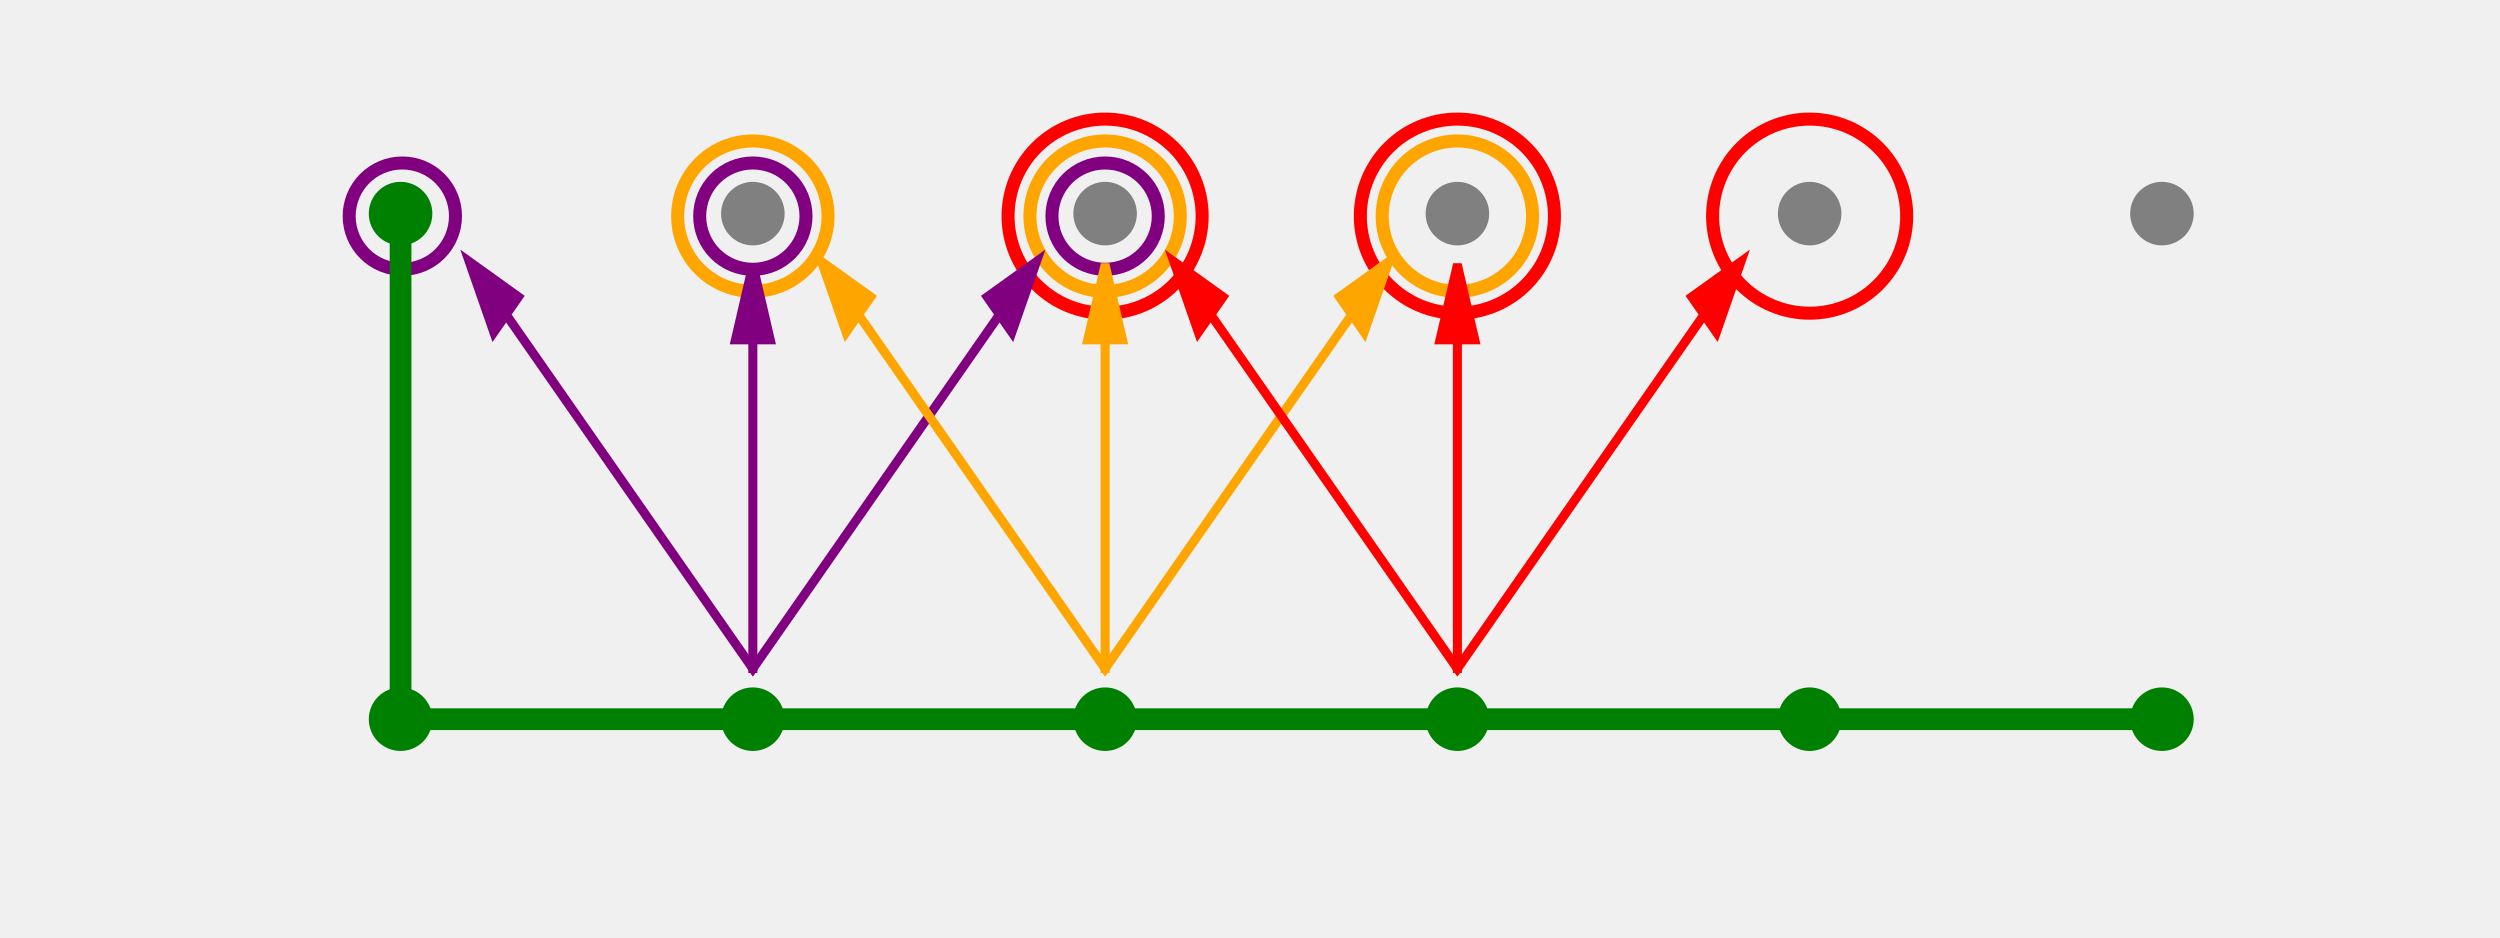
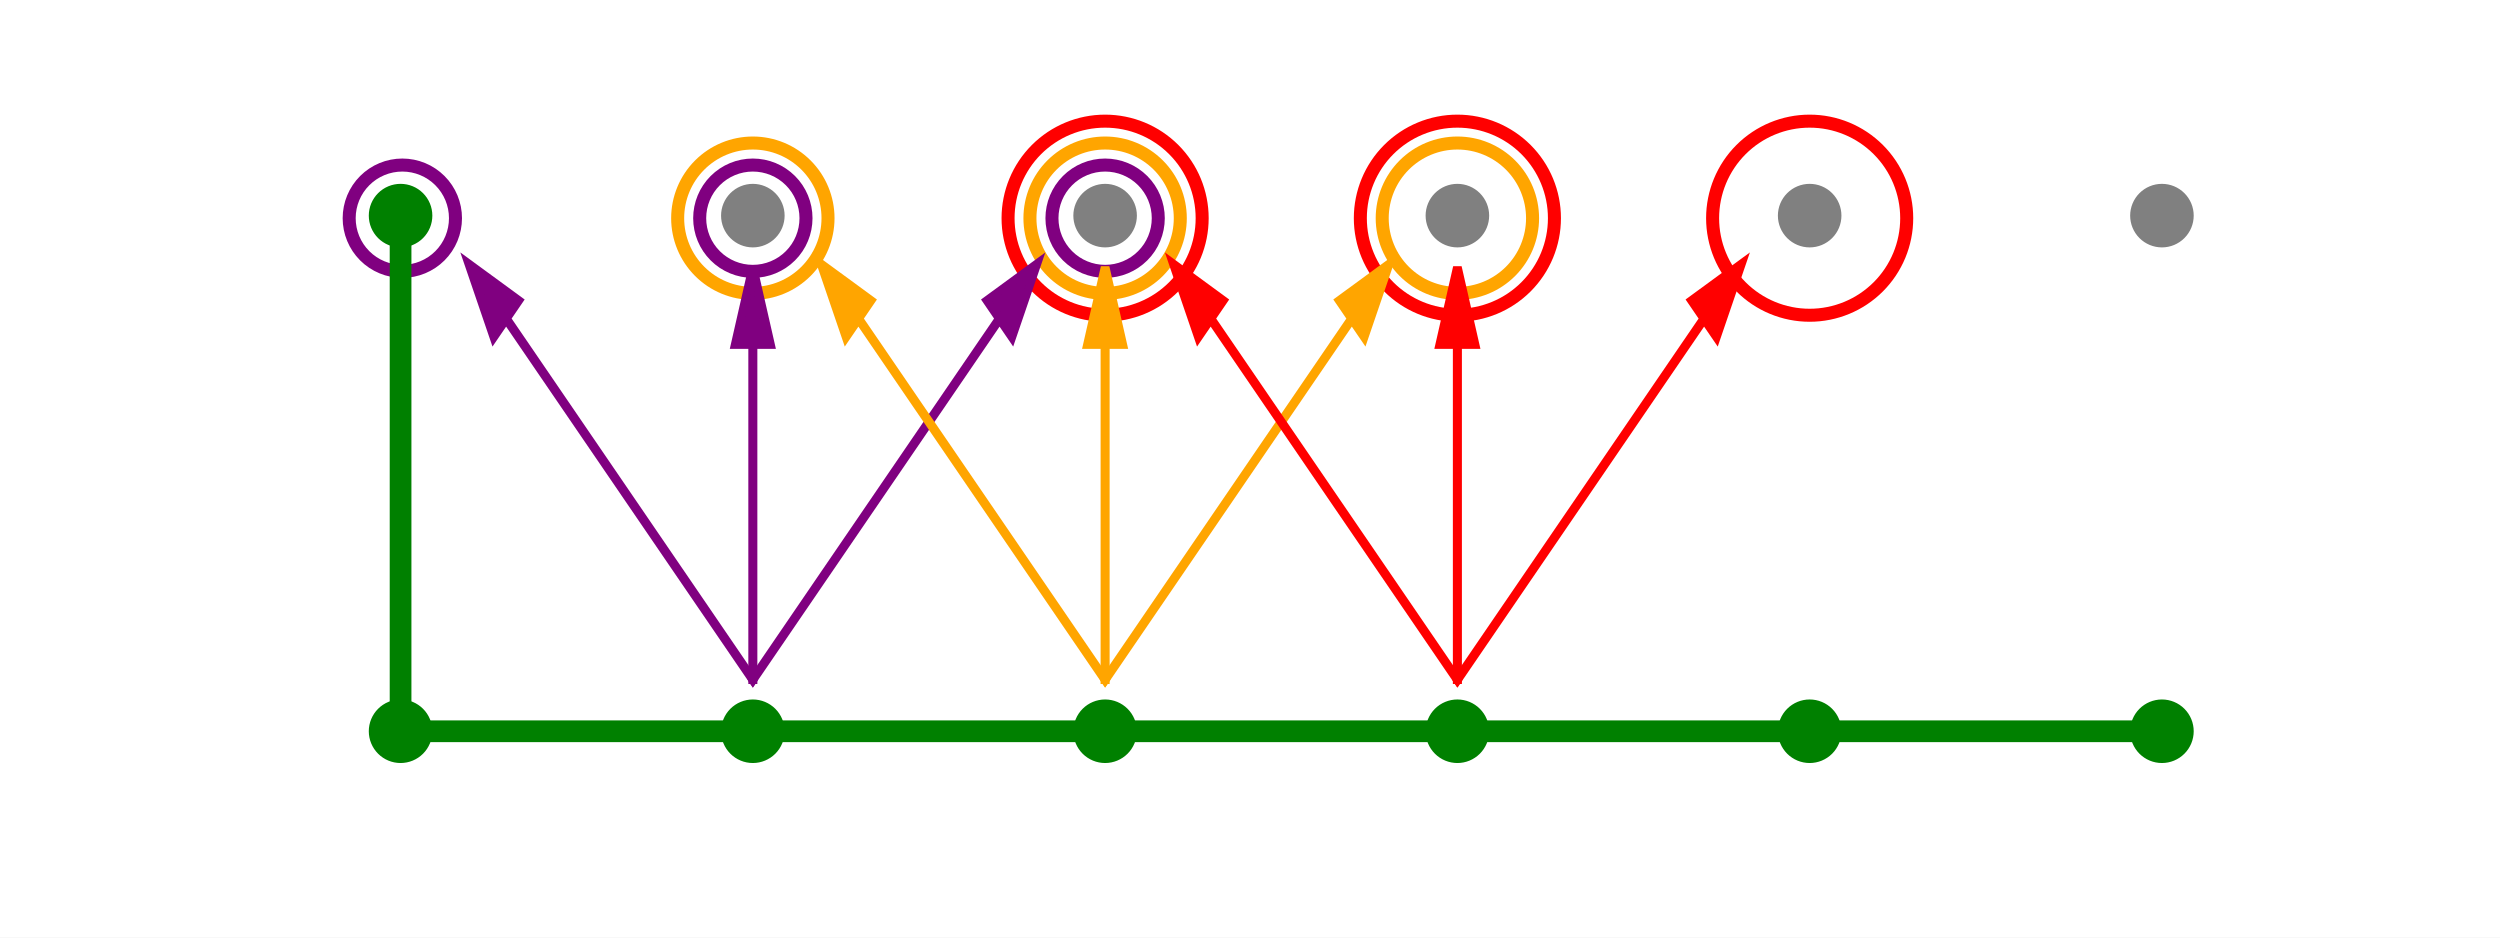
<svg xmlns="http://www.w3.org/2000/svg" xmlns:xlink="http://www.w3.org/1999/xlink" width="576pt" height="216pt" viewBox="0 0 576 216" version="1.1">
  <defs>
    <style type="text/css">*{stroke-linejoin: round; stroke-linecap: butt}</style>
  </defs>
  <g id="figure_1">
    <g id="patch_1">
-       <path d="M 0 216  L 576 216  L 576 0  L 0 0  L 0 216  z " style="fill: none" />
+       <path d="M 0 216  L 576 216  L 576 0  L 0 0  z " style="fill: #ffffff" />
    </g>
    <g id="axes_1">
      <g id="PathCollection_1">
        <defs>
-           <path id="mdf86a1cbf1" d="M 0 7.071  C 1.875 7.071 3.674 6.326 5 5  C 6.326 3.674 7.071 1.875 7.071 0  C 7.071 -1.875 6.326 -3.674 5 -5  C 3.674 -6.326 1.875 -7.071 0 -7.071  C -1.875 -7.071 -3.674 -6.326 -5 -5  C -6.326 -3.674 -7.071 -1.875 -7.071 0  C -7.071 1.875 -6.326 3.674 -5 5  C -3.674 6.326 -1.875 7.071 0 7.071  z " style="stroke: #008000; stroke-width: 0.5" />
+           <path id="me6ae50fb63" d="M 0 7.071  C 1.875 7.071 3.674 6.326 5 5  C 6.326 3.674 7.071 1.875 7.071 0  C 7.071 -1.875 6.326 -3.674 5 -5  C 3.674 -6.326 1.875 -7.071 0 -7.071  C -1.875 -7.071 -3.674 -6.326 -5 -5  C -6.326 -3.674 -7.071 -1.875 -7.071 0  C -7.071 1.875 -6.326 3.674 -5 5  C -3.674 6.326 -1.875 7.071 0 7.071  z " style="stroke: #008000; stroke-width: 0.5" />
        </defs>
-         <g clip-path="url(#pdf015b00cf)">
-           <use xlink:href="#mdf86a1cbf1" x="92.291" y="165.703" style="fill: #008000; stroke: #008000; stroke-width: 0.5" />
+         <g clip-path="url(#p4af52aa7e8)">
+           <use xlink:href="#me6ae50fb63" x="92.291" y="168.48" style="fill: #008000; stroke: #008000; stroke-width: 0.5" />
        </g>
      </g>
      <g id="PathCollection_2">
-         <g clip-path="url(#pdf015b00cf)">
-           <use xlink:href="#mdf86a1cbf1" x="173.455" y="165.703" style="fill: #008000; stroke: #008000; stroke-width: 0.5" />
+         <g clip-path="url(#p4af52aa7e8)">
+           <use xlink:href="#me6ae50fb63" x="173.455" y="168.48" style="fill: #008000; stroke: #008000; stroke-width: 0.5" />
        </g>
      </g>
      <g id="PathCollection_3">
-         <g clip-path="url(#pdf015b00cf)">
-           <use xlink:href="#mdf86a1cbf1" x="254.618" y="165.703" style="fill: #008000; stroke: #008000; stroke-width: 0.5" />
+         <g clip-path="url(#p4af52aa7e8)">
+           <use xlink:href="#me6ae50fb63" x="254.618" y="168.48" style="fill: #008000; stroke: #008000; stroke-width: 0.5" />
        </g>
      </g>
      <g id="PathCollection_4">
-         <g clip-path="url(#pdf015b00cf)">
-           <use xlink:href="#mdf86a1cbf1" x="335.782" y="165.703" style="fill: #008000; stroke: #008000; stroke-width: 0.5" />
+         <g clip-path="url(#p4af52aa7e8)">
+           <use xlink:href="#me6ae50fb63" x="335.782" y="168.48" style="fill: #008000; stroke: #008000; stroke-width: 0.5" />
        </g>
      </g>
      <g id="PathCollection_5">
-         <g clip-path="url(#pdf015b00cf)">
-           <use xlink:href="#mdf86a1cbf1" x="416.945" y="165.703" style="fill: #008000; stroke: #008000; stroke-width: 0.5" />
+         <g clip-path="url(#p4af52aa7e8)">
+           <use xlink:href="#me6ae50fb63" x="416.945" y="168.48" style="fill: #008000; stroke: #008000; stroke-width: 0.5" />
        </g>
      </g>
      <g id="PathCollection_6">
-         <g clip-path="url(#pdf015b00cf)">
-           <use xlink:href="#mdf86a1cbf1" x="498.109" y="165.703" style="fill: #008000; stroke: #008000; stroke-width: 0.5" />
+         <g clip-path="url(#p4af52aa7e8)">
+           <use xlink:href="#me6ae50fb63" x="498.109" y="168.48" style="fill: #008000; stroke: #008000; stroke-width: 0.5" />
        </g>
      </g>
      <g id="PathCollection_7">
-         <g clip-path="url(#pdf015b00cf)">
-           <use xlink:href="#mdf86a1cbf1" x="92.291" y="49.217" style="fill: #008000; stroke: #008000; stroke-width: 0.5" />
+         <g clip-path="url(#p4af52aa7e8)">
+           <use xlink:href="#me6ae50fb63" x="92.291" y="49.68" style="fill: #008000; stroke: #008000; stroke-width: 0.5" />
        </g>
      </g>
      <g id="PathCollection_8">
-         <path d="M 92.697 62.047  C 95.945 62.047 99.06 60.757 101.357 58.46  C 103.654 56.163 104.944 53.048 104.944 49.8  C 104.944 46.552 103.654 43.436 101.357 41.139  C 99.06 38.843 95.945 37.552 92.697 37.552  C 89.449 37.552 86.333 38.843 84.036 41.139  C 81.74 43.436 80.449 46.552 80.449 49.8  C 80.449 53.048 81.74 56.163 84.036 58.46  C 86.333 60.757 89.449 62.047 92.697 62.047  L 92.697 62.047  z " clip-path="url(#pdf015b00cf)" style="fill: none; stroke: #800080; stroke-width: 3" />
+         <path d="M 92.697 62.521  C 95.945 62.521 99.06 61.231 101.357 58.934  C 103.654 56.638 104.944 53.522 104.944 50.274  C 104.944 47.026 103.654 43.91 101.357 41.614  C 99.06 39.317 95.945 38.027 92.697 38.027  C 89.449 38.027 86.333 39.317 84.036 41.614  C 81.74 43.91 80.449 47.026 80.449 50.274  C 80.449 53.522 81.74 56.638 84.036 58.934  C 86.333 61.231 89.449 62.521 92.697 62.521  L 92.697 62.521  z " clip-path="url(#p4af52aa7e8)" style="fill: none; stroke: #800080; stroke-width: 3" />
      </g>
      <g id="PathCollection_9">
        <defs>
-           <path id="ma456d2fbce" d="M 0 7.071  C 1.875 7.071 3.674 6.326 5 5  C 6.326 3.674 7.071 1.875 7.071 0  C 7.071 -1.875 6.326 -3.674 5 -5  C 3.674 -6.326 1.875 -7.071 0 -7.071  C -1.875 -7.071 -3.674 -6.326 -5 -5  C -6.326 -3.674 -7.071 -1.875 -7.071 0  C -7.071 1.875 -6.326 3.674 -5 5  C -3.674 6.326 -1.875 7.071 0 7.071  z " style="stroke: #808080; stroke-width: 0.5" />
+           <path id="m5800c747bb" d="M 0 7.071  C 1.875 7.071 3.674 6.326 5 5  C 6.326 3.674 7.071 1.875 7.071 0  C 7.071 -1.875 6.326 -3.674 5 -5  C 3.674 -6.326 1.875 -7.071 0 -7.071  C -1.875 -7.071 -3.674 -6.326 -5 -5  C -6.326 -3.674 -7.071 -1.875 -7.071 0  C -7.071 1.875 -6.326 3.674 -5 5  C -3.674 6.326 -1.875 7.071 0 7.071  z " style="stroke: #808080; stroke-width: 0.5" />
        </defs>
-         <g clip-path="url(#pdf015b00cf)">
-           <use xlink:href="#ma456d2fbce" x="173.455" y="49.217" style="fill: #808080; stroke: #808080; stroke-width: 0.5" />
+         <g clip-path="url(#p4af52aa7e8)">
+           <use xlink:href="#m5800c747bb" x="173.455" y="49.68" style="fill: #808080; stroke: #808080; stroke-width: 0.5" />
        </g>
      </g>
      <g id="PathCollection_10">
-         <path d="M 173.455 62.047  C 176.703 62.047 179.818 60.757 182.115 58.46  C 184.412 56.163 185.702 53.048 185.702 49.8  C 185.702 46.552 184.412 43.436 182.115 41.139  C 179.818 38.843 176.703 37.552 173.455 37.552  C 170.206 37.552 167.091 38.843 164.794 41.139  C 162.498 43.436 161.207 46.552 161.207 49.8  C 161.207 53.048 162.498 56.163 164.794 58.46  C 167.091 60.757 170.206 62.047 173.455 62.047  L 173.455 62.047  z " clip-path="url(#pdf015b00cf)" style="fill: none; stroke: #800080; stroke-width: 3" />
+         <path d="M 173.455 62.521  C 176.703 62.521 179.818 61.231 182.115 58.934  C 184.412 56.638 185.702 53.522 185.702 50.274  C 185.702 47.026 184.412 43.91 182.115 41.614  C 179.818 39.317 176.703 38.027 173.455 38.027  C 170.206 38.027 167.091 39.317 164.794 41.614  C 162.498 43.91 161.207 47.026 161.207 50.274  C 161.207 53.522 162.498 56.638 164.794 58.934  C 167.091 61.231 170.206 62.521 173.455 62.521  L 173.455 62.521  z " clip-path="url(#p4af52aa7e8)" style="fill: none; stroke: #800080; stroke-width: 3" />
      </g>
      <g id="PathCollection_11">
-         <path d="M 173.455 67.12  C 178.048 67.12 182.454 65.295 185.702 62.047  C 188.95 58.799 190.775 54.393 190.775 49.8  C 190.775 45.206 188.95 40.8 185.702 37.552  C 182.454 34.304 178.048 32.479 173.455 32.479  C 168.861 32.479 164.455 34.304 161.207 37.552  C 157.959 40.8 156.134 45.206 156.134 49.8  C 156.134 54.393 157.959 58.799 161.207 62.047  C 164.455 65.295 168.861 67.12 173.455 67.12  L 173.455 67.12  z " clip-path="url(#pdf015b00cf)" style="fill: none; stroke: #ffa500; stroke-width: 3" />
+         <path d="M 173.455 67.595  C 178.048 67.595 182.454 65.77 185.702 62.521  C 188.95 59.273 190.775 54.867 190.775 50.274  C 190.775 45.681 188.95 41.275 185.702 38.027  C 182.454 34.778 178.048 32.953 173.455 32.953  C 168.861 32.953 164.455 34.778 161.207 38.027  C 157.959 41.275 156.134 45.681 156.134 50.274  C 156.134 54.867 157.959 59.273 161.207 62.521  C 164.455 65.77 168.861 67.595 173.455 67.595  L 173.455 67.595  z " clip-path="url(#p4af52aa7e8)" style="fill: none; stroke: #ffa500; stroke-width: 3" />
      </g>
      <g id="PathCollection_12">
-         <g clip-path="url(#pdf015b00cf)">
-           <use xlink:href="#ma456d2fbce" x="254.618" y="49.217" style="fill: #808080; stroke: #808080; stroke-width: 0.5" />
+         <g clip-path="url(#p4af52aa7e8)">
+           <use xlink:href="#m5800c747bb" x="254.618" y="49.68" style="fill: #808080; stroke: #808080; stroke-width: 0.5" />
        </g>
      </g>
      <g id="PathCollection_13">
-         <path d="M 254.618 62.047  C 257.866 62.047 260.982 60.757 263.278 58.46  C 265.575 56.163 266.866 53.048 266.866 49.8  C 266.866 46.552 265.575 43.436 263.278 41.139  C 260.982 38.843 257.866 37.552 254.618 37.552  C 251.37 37.552 248.255 38.843 245.958 41.139  C 243.661 43.436 242.371 46.552 242.371 49.8  C 242.371 53.048 243.661 56.163 245.958 58.46  C 248.255 60.757 251.37 62.047 254.618 62.047  L 254.618 62.047  z " clip-path="url(#pdf015b00cf)" style="fill: none; stroke: #800080; stroke-width: 3" />
+         <path d="M 254.618 62.521  C 257.866 62.521 260.982 61.231 263.278 58.934  C 265.575 56.638 266.866 53.522 266.866 50.274  C 266.866 47.026 265.575 43.91 263.278 41.614  C 260.982 39.317 257.866 38.027 254.618 38.027  C 251.37 38.027 248.255 39.317 245.958 41.614  C 243.661 43.91 242.371 47.026 242.371 50.274  C 242.371 53.522 243.661 56.638 245.958 58.934  C 248.255 61.231 251.37 62.521 254.618 62.521  L 254.618 62.521  z " clip-path="url(#p4af52aa7e8)" style="fill: none; stroke: #800080; stroke-width: 3" />
      </g>
      <g id="PathCollection_14">
-         <path d="M 254.618 67.12  C 259.212 67.12 263.618 65.295 266.866 62.047  C 270.114 58.799 271.939 54.393 271.939 49.8  C 271.939 45.206 270.114 40.8 266.866 37.552  C 263.618 34.304 259.212 32.479 254.618 32.479  C 250.025 32.479 245.619 34.304 242.371 37.552  C 239.123 40.8 237.298 45.206 237.298 49.8  C 237.298 54.393 239.123 58.799 242.371 62.047  C 245.619 65.295 250.025 67.12 254.618 67.12  L 254.618 67.12  z " clip-path="url(#pdf015b00cf)" style="fill: none; stroke: #ffa500; stroke-width: 3" />
+         <path d="M 254.618 67.595  C 259.212 67.595 263.618 65.77 266.866 62.521  C 270.114 59.273 271.939 54.867 271.939 50.274  C 271.939 45.681 270.114 41.275 266.866 38.027  C 263.618 34.778 259.212 32.953 254.618 32.953  C 250.025 32.953 245.619 34.778 242.371 38.027  C 239.123 41.275 237.298 45.681 237.298 50.274  C 237.298 54.867 239.123 59.273 242.371 62.521  C 245.619 65.77 250.025 67.595 254.618 67.595  L 254.618 67.595  z " clip-path="url(#p4af52aa7e8)" style="fill: none; stroke: #ffa500; stroke-width: 3" />
      </g>
      <g id="PathCollection_15">
-         <path d="M 254.618 72.16  C 260.548 72.16 266.236 69.804 270.43 65.611  C 274.623 61.418 276.979 55.73 276.979 49.8  C 276.979 43.869 274.623 38.181 270.43 33.988  C 266.236 29.795 260.548 27.439 254.618 27.439  C 248.688 27.439 243 29.795 238.807 33.988  C 234.614 38.181 232.258 43.869 232.258 49.8  C 232.258 55.73 234.614 61.418 238.807 65.611  C 243 69.804 248.688 72.16 254.618 72.16  L 254.618 72.16  z " clip-path="url(#pdf015b00cf)" style="fill: none; stroke: #ff0000; stroke-width: 3" />
+         <path d="M 254.618 72.635  C 260.548 72.635 266.236 70.279 270.43 66.085  C 274.623 61.892 276.979 56.204 276.979 50.274  C 276.979 44.344 274.623 38.656 270.43 34.463  C 266.236 30.269 260.548 27.913 254.618 27.913  C 248.688 27.913 243 30.269 238.807 34.463  C 234.614 38.656 232.258 44.344 232.258 50.274  C 232.258 56.204 234.614 61.892 238.807 66.085  C 243 70.279 248.688 72.635 254.618 72.635  L 254.618 72.635  z " clip-path="url(#p4af52aa7e8)" style="fill: none; stroke: #ff0000; stroke-width: 3" />
      </g>
      <g id="PathCollection_16">
-         <g clip-path="url(#pdf015b00cf)">
-           <use xlink:href="#ma456d2fbce" x="335.782" y="49.217" style="fill: #808080; stroke: #808080; stroke-width: 0.5" />
+         <g clip-path="url(#p4af52aa7e8)">
+           <use xlink:href="#m5800c747bb" x="335.782" y="49.68" style="fill: #808080; stroke: #808080; stroke-width: 0.5" />
        </g>
      </g>
      <g id="PathCollection_17">
-         <path d="M 335.782 67.12  C 340.375 67.12 344.781 65.295 348.029 62.047  C 351.277 58.799 353.102 54.393 353.102 49.8  C 353.102 45.206 351.277 40.8 348.029 37.552  C 344.781 34.304 340.375 32.479 335.782 32.479  C 331.188 32.479 326.782 34.304 323.534 37.552  C 320.286 40.8 318.461 45.206 318.461 49.8  C 318.461 54.393 320.286 58.799 323.534 62.047  C 326.782 65.295 331.188 67.12 335.782 67.12  L 335.782 67.12  z " clip-path="url(#pdf015b00cf)" style="fill: none; stroke: #ffa500; stroke-width: 3" />
+         <path d="M 335.782 67.595  C 340.375 67.595 344.781 65.77 348.029 62.521  C 351.277 59.273 353.102 54.867 353.102 50.274  C 353.102 45.681 351.277 41.275 348.029 38.027  C 344.781 34.778 340.375 32.953 335.782 32.953  C 331.188 32.953 326.782 34.778 323.534 38.027  C 320.286 41.275 318.461 45.681 318.461 50.274  C 318.461 54.867 320.286 59.273 323.534 62.521  C 326.782 65.77 331.188 67.595 335.782 67.595  L 335.782 67.595  z " clip-path="url(#p4af52aa7e8)" style="fill: none; stroke: #ffa500; stroke-width: 3" />
      </g>
      <g id="PathCollection_18">
-         <path d="M 335.782 72.16  C 341.712 72.16 347.4 69.804 351.593 65.611  C 355.786 61.418 358.142 55.73 358.142 49.8  C 358.142 43.869 355.786 38.181 351.593 33.988  C 347.4 29.795 341.712 27.439 335.782 27.439  C 329.852 27.439 324.164 29.795 319.97 33.988  C 315.777 38.181 313.421 43.869 313.421 49.8  C 313.421 55.73 315.777 61.418 319.97 65.611  C 324.164 69.804 329.852 72.16 335.782 72.16  L 335.782 72.16  z " clip-path="url(#pdf015b00cf)" style="fill: none; stroke: #ff0000; stroke-width: 3" />
+         <path d="M 335.782 72.635  C 341.712 72.635 347.4 70.279 351.593 66.085  C 355.786 61.892 358.142 56.204 358.142 50.274  C 358.142 44.344 355.786 38.656 351.593 34.463  C 347.4 30.269 341.712 27.913 335.782 27.913  C 329.852 27.913 324.164 30.269 319.97 34.463  C 315.777 38.656 313.421 44.344 313.421 50.274  C 313.421 56.204 315.777 61.892 319.97 66.085  C 324.164 70.279 329.852 72.635 335.782 72.635  L 335.782 72.635  z " clip-path="url(#p4af52aa7e8)" style="fill: none; stroke: #ff0000; stroke-width: 3" />
      </g>
      <g id="PathCollection_19">
-         <g clip-path="url(#pdf015b00cf)">
-           <use xlink:href="#ma456d2fbce" x="416.945" y="49.217" style="fill: #808080; stroke: #808080; stroke-width: 0.5" />
+         <g clip-path="url(#p4af52aa7e8)">
+           <use xlink:href="#m5800c747bb" x="416.945" y="49.68" style="fill: #808080; stroke: #808080; stroke-width: 0.5" />
        </g>
      </g>
      <g id="PathCollection_20">
-         <path d="M 416.945 72.16  C 422.876 72.16 428.564 69.804 432.757 65.611  C 436.95 61.418 439.306 55.73 439.306 49.8  C 439.306 43.869 436.95 38.181 432.757 33.988  C 428.564 29.795 422.876 27.439 416.945 27.439  C 411.015 27.439 405.327 29.795 401.134 33.988  C 396.941 38.181 394.585 43.869 394.585 49.8  C 394.585 55.73 396.941 61.418 401.134 65.611  C 405.327 69.804 411.015 72.16 416.945 72.16  L 416.945 72.16  z " clip-path="url(#pdf015b00cf)" style="fill: none; stroke: #ff0000; stroke-width: 3" />
+         <path d="M 416.945 72.635  C 422.876 72.635 428.564 70.279 432.757 66.085  C 436.95 61.892 439.306 56.204 439.306 50.274  C 439.306 44.344 436.95 38.656 432.757 34.463  C 428.564 30.269 422.876 27.913 416.945 27.913  C 411.015 27.913 405.327 30.269 401.134 34.463  C 396.941 38.656 394.585 44.344 394.585 50.274  C 394.585 56.204 396.941 61.892 401.134 66.085  C 405.327 70.279 411.015 72.635 416.945 72.635  L 416.945 72.635  z " clip-path="url(#p4af52aa7e8)" style="fill: none; stroke: #ff0000; stroke-width: 3" />
      </g>
      <g id="PathCollection_21">
-         <g clip-path="url(#pdf015b00cf)">
-           <use xlink:href="#ma456d2fbce" x="498.109" y="49.217" style="fill: #808080; stroke: #808080; stroke-width: 0.5" />
+         <g clip-path="url(#p4af52aa7e8)">
+           <use xlink:href="#m5800c747bb" x="498.109" y="49.68" style="fill: #808080; stroke: #808080; stroke-width: 0.5" />
        </g>
      </g>
      <g id="patch_2">
-         <path d="M 108.031 60.159  L 119.51 68.396  L 116.669 72.473  L 173.483 154.013  L 173.426 154.095  L 116.611 72.555  L 113.77 76.633  z " clip-path="url(#pdf015b00cf)" style="fill: #800080; stroke: #800080; stroke-width: 2; stroke-linejoin: miter" />
+         <path d="M 108.031 60.839  L 119.51 69.24  L 116.669 73.398  L 173.483 156.558  L 173.426 156.642  L 116.611 73.482  L 113.77 77.64  z " clip-path="url(#p4af52aa7e8)" style="fill: #800080; stroke: #800080; stroke-width: 2; stroke-linejoin: miter" />
      </g>
      <g id="patch_3">
-         <path d="M 173.455 60.866  L 177.513 78.339  L 173.495 78.339  L 173.495 154.054  L 173.414 154.054  L 173.414 78.339  L 169.396 78.339  z " clip-path="url(#pdf015b00cf)" style="fill: #800080; stroke: #800080; stroke-width: 2; stroke-linejoin: miter" />
+         <path d="M 173.455 61.56  L 177.513 79.38  L 173.495 79.38  L 173.495 156.6  L 173.414 156.6  L 173.414 79.38  L 169.396 79.38  z " clip-path="url(#p4af52aa7e8)" style="fill: #800080; stroke: #800080; stroke-width: 2; stroke-linejoin: miter" />
      </g>
      <g id="patch_4">
-         <path d="M 238.878 60.159  L 233.139 76.633  L 230.298 72.555  L 173.483 154.095  L 173.426 154.013  L 230.24 72.473  L 227.4 68.396  z " clip-path="url(#pdf015b00cf)" style="fill: #800080; stroke: #800080; stroke-width: 2; stroke-linejoin: miter" />
+         <path d="M 238.878 60.839  L 233.139 77.64  L 230.298 73.482  L 173.483 156.642  L 173.426 156.558  L 230.24 73.398  L 227.4 69.24  z " clip-path="url(#p4af52aa7e8)" style="fill: #800080; stroke: #800080; stroke-width: 2; stroke-linejoin: miter" />
      </g>
      <g id="patch_5">
-         <path d="M 189.195 60.159  L 200.673 68.396  L 197.832 72.473  L 254.647 154.013  L 254.589 154.095  L 197.775 72.555  L 194.934 76.633  z " clip-path="url(#pdf015b00cf)" style="fill: #ffa500; stroke: #ffa500; stroke-width: 2; stroke-linejoin: miter" />
+         <path d="M 189.195 60.839  L 200.673 69.24  L 197.832 73.398  L 254.647 156.558  L 254.589 156.642  L 197.775 73.482  L 194.934 77.64  z " clip-path="url(#p4af52aa7e8)" style="fill: #ffa500; stroke: #ffa500; stroke-width: 2; stroke-linejoin: miter" />
      </g>
      <g id="patch_6">
-         <path d="M 254.618 60.866  L 258.676 78.339  L 254.659 78.339  L 254.659 154.054  L 254.578 154.054  L 254.578 78.339  L 250.56 78.339  z " clip-path="url(#pdf015b00cf)" style="fill: #ffa500; stroke: #ffa500; stroke-width: 2; stroke-linejoin: miter" />
+         <path d="M 254.618 61.56  L 258.676 79.38  L 254.659 79.38  L 254.659 156.6  L 254.578 156.6  L 254.578 79.38  L 250.56 79.38  z " clip-path="url(#p4af52aa7e8)" style="fill: #ffa500; stroke: #ffa500; stroke-width: 2; stroke-linejoin: miter" />
      </g>
      <g id="patch_7">
-         <path d="M 320.041 60.159  L 314.302 76.633  L 311.461 72.555  L 254.647 154.095  L 254.589 154.013  L 311.404 72.473  L 308.563 68.396  z " clip-path="url(#pdf015b00cf)" style="fill: #ffa500; stroke: #ffa500; stroke-width: 2; stroke-linejoin: miter" />
+         <path d="M 320.041 60.839  L 314.302 77.64  L 311.461 73.482  L 254.647 156.642  L 254.589 156.558  L 311.404 73.398  L 308.563 69.24  z " clip-path="url(#p4af52aa7e8)" style="fill: #ffa500; stroke: #ffa500; stroke-width: 2; stroke-linejoin: miter" />
      </g>
      <g id="patch_8">
-         <path d="M 270.359 60.159  L 281.837 68.396  L 278.996 72.473  L 335.811 154.013  L 335.753 154.095  L 278.939 72.555  L 276.098 76.633  z " clip-path="url(#pdf015b00cf)" style="fill: #ff0000; stroke: #ff0000; stroke-width: 2; stroke-linejoin: miter" />
+         <path d="M 270.359 60.839  L 281.837 69.24  L 278.996 73.398  L 335.811 156.558  L 335.753 156.642  L 278.939 73.482  L 276.098 77.64  z " clip-path="url(#p4af52aa7e8)" style="fill: #ff0000; stroke: #ff0000; stroke-width: 2; stroke-linejoin: miter" />
      </g>
      <g id="patch_9">
-         <path d="M 335.782 60.866  L 339.84 78.339  L 335.822 78.339  L 335.822 154.054  L 335.741 154.054  L 335.741 78.339  L 331.724 78.339  z " clip-path="url(#pdf015b00cf)" style="fill: #ff0000; stroke: #ff0000; stroke-width: 2; stroke-linejoin: miter" />
+         <path d="M 335.782 61.56  L 339.84 79.38  L 335.822 79.38  L 335.822 156.6  L 335.741 156.6  L 335.741 79.38  L 331.724 79.38  z " clip-path="url(#p4af52aa7e8)" style="fill: #ff0000; stroke: #ff0000; stroke-width: 2; stroke-linejoin: miter" />
      </g>
      <g id="patch_10">
-         <path d="M 401.205 60.159  L 395.466 76.633  L 392.625 72.555  L 335.811 154.095  L 335.753 154.013  L 392.568 72.473  L 389.727 68.396  z " clip-path="url(#pdf015b00cf)" style="fill: #ff0000; stroke: #ff0000; stroke-width: 2; stroke-linejoin: miter" />
+         <path d="M 401.205 60.839  L 395.466 77.64  L 392.625 73.482  L 335.811 156.642  L 335.753 156.558  L 392.568 73.398  L 389.727 69.24  z " clip-path="url(#p4af52aa7e8)" style="fill: #ff0000; stroke: #ff0000; stroke-width: 2; stroke-linejoin: miter" />
      </g>
      <g id="line2d_1">
-         <path d="M 92.291 165.703  L 92.291 49.217  " clip-path="url(#pdf015b00cf)" style="fill: none; stroke: #008000; stroke-width: 5; stroke-linecap: square" />
+         <path d="M 92.291 168.48  L 92.291 49.68  " clip-path="url(#p4af52aa7e8)" style="fill: none; stroke: #008000; stroke-width: 5; stroke-linecap: square" />
      </g>
      <g id="line2d_2">
-         <path d="M 92.291 165.703  L 498.109 165.703  " clip-path="url(#pdf015b00cf)" style="fill: none; stroke: #008000; stroke-width: 5; stroke-linecap: square" />
+         <path d="M 92.291 168.48  L 498.109 168.48  " clip-path="url(#p4af52aa7e8)" style="fill: none; stroke: #008000; stroke-width: 5; stroke-linecap: square" />
      </g>
    </g>
  </g>
  <defs>
-     <clipPath id="pdf015b00cf">
-       <rect x="72" y="25.92" width="446.4" height="163.08" />
+     <clipPath id="p4af52aa7e8">
+       <rect x="72" y="25.92" width="446.4" height="166.32" />
    </clipPath>
  </defs>
</svg>
